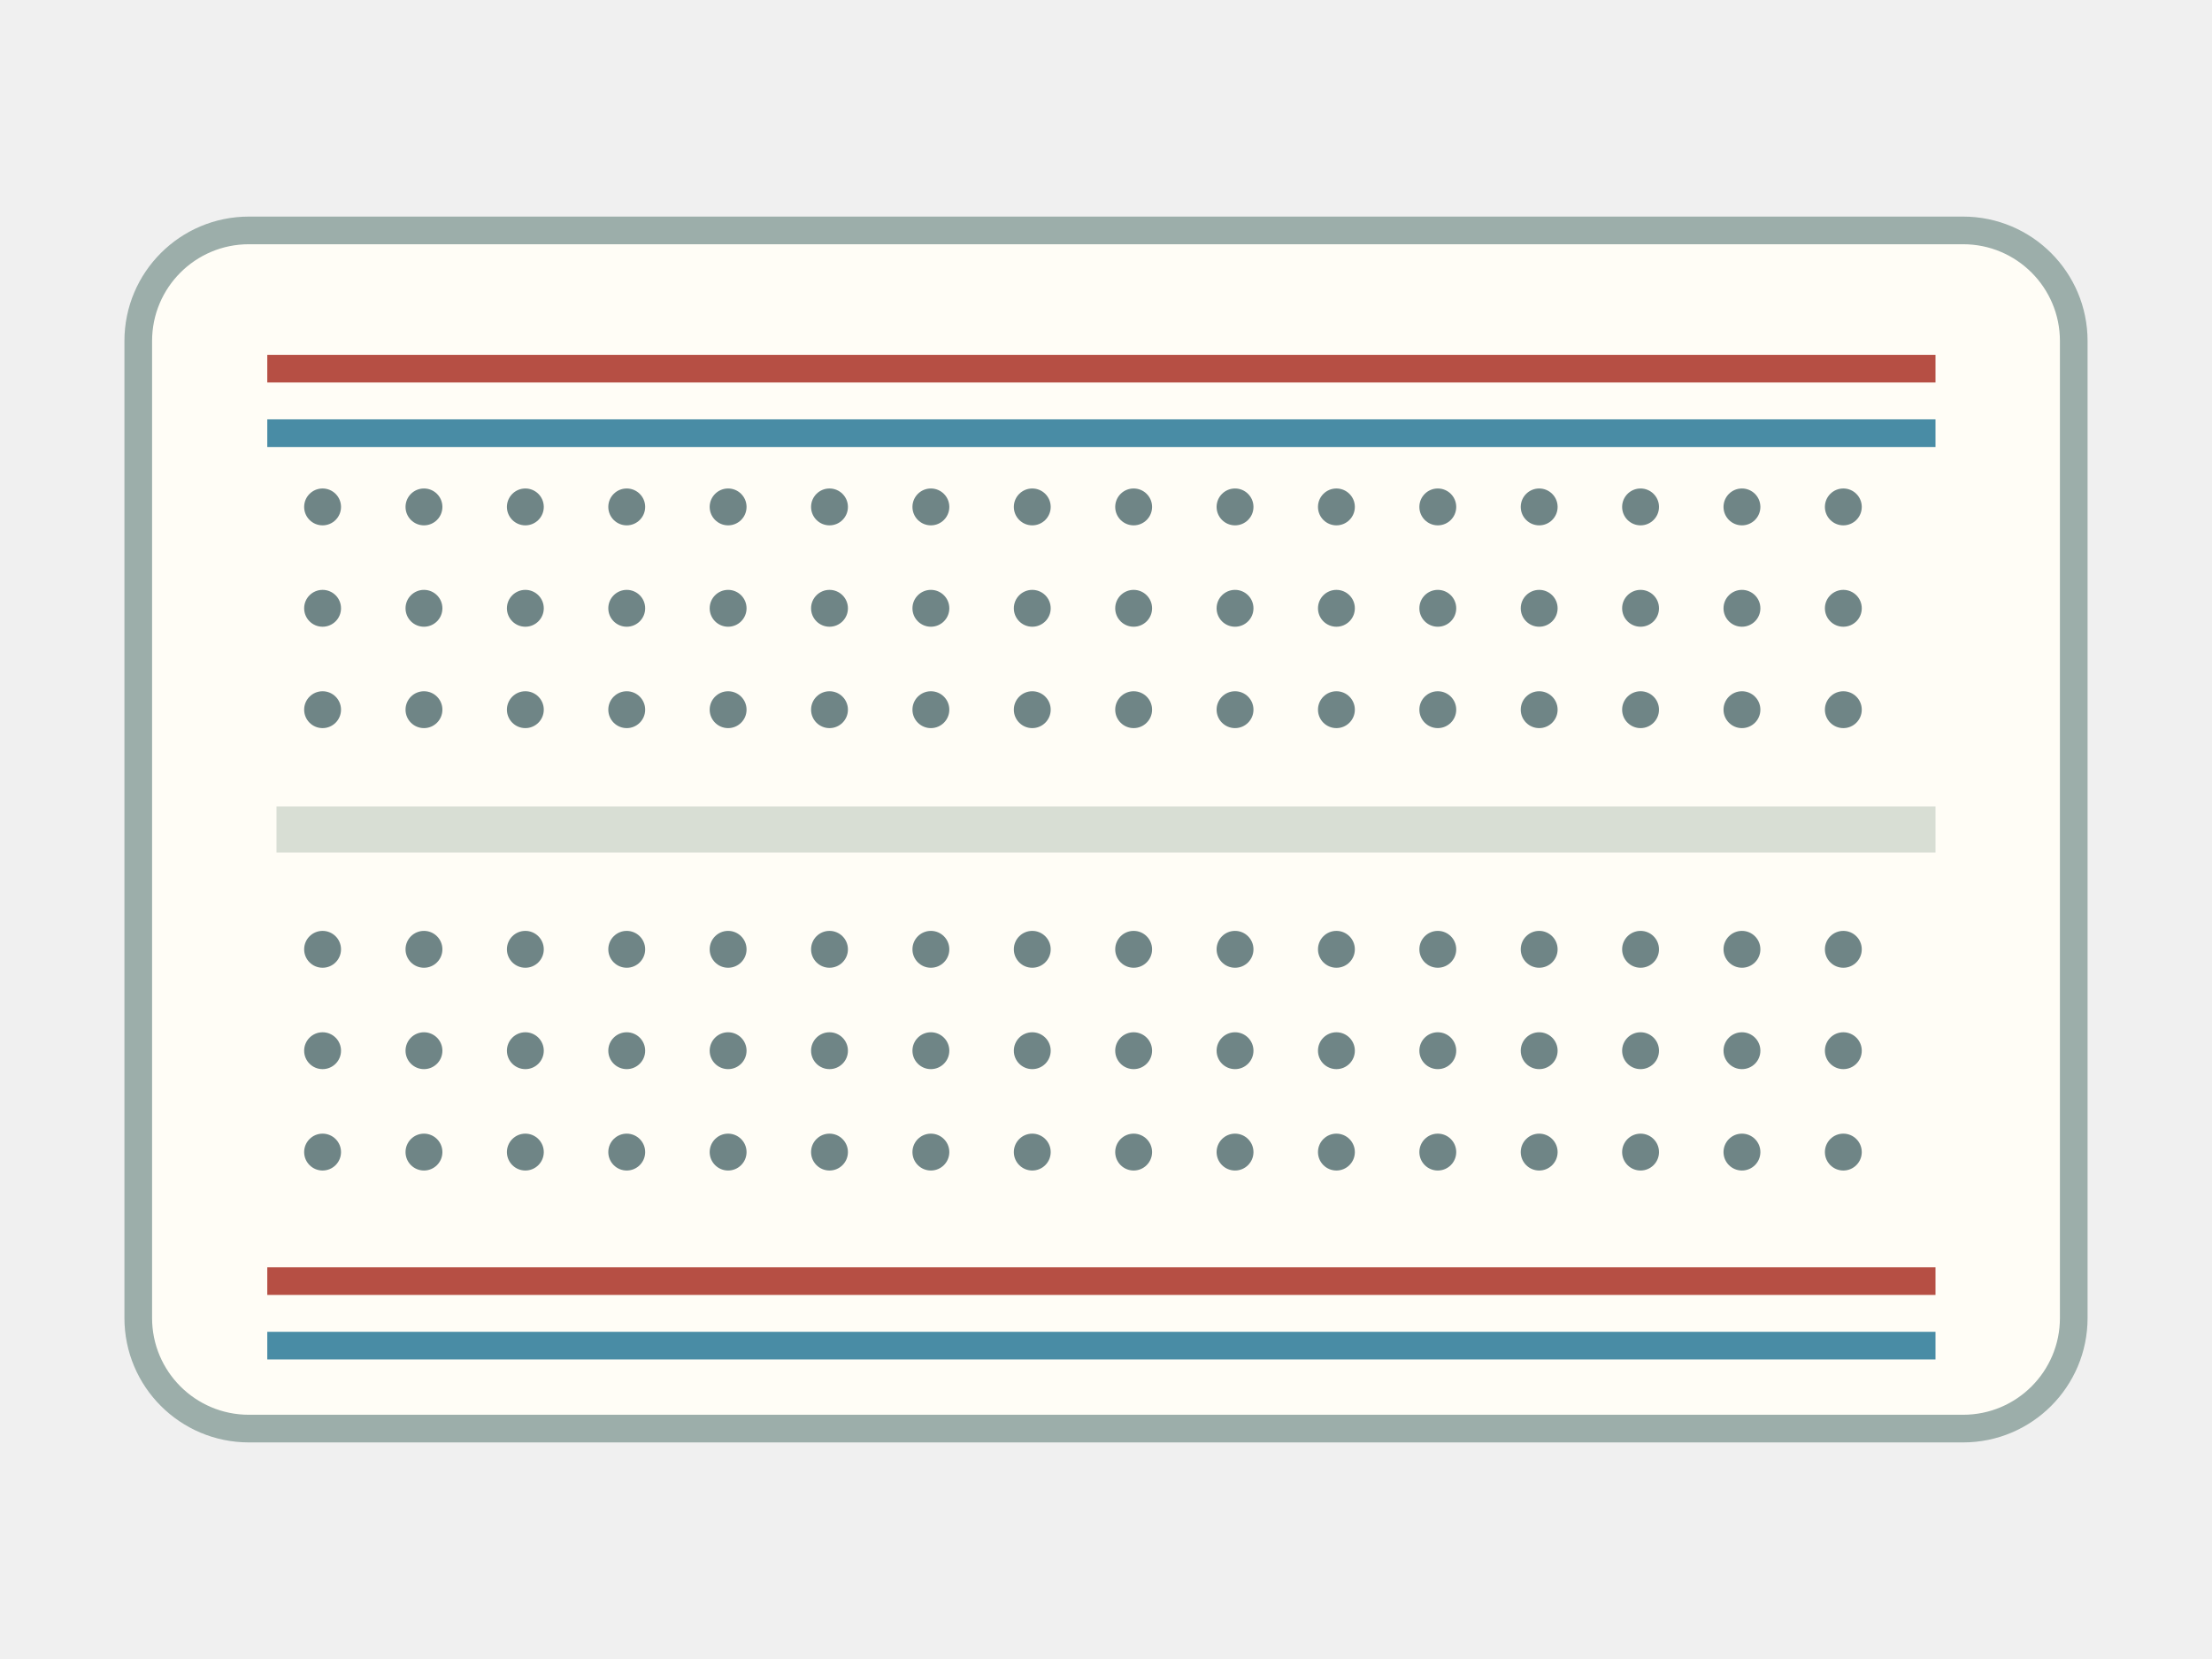
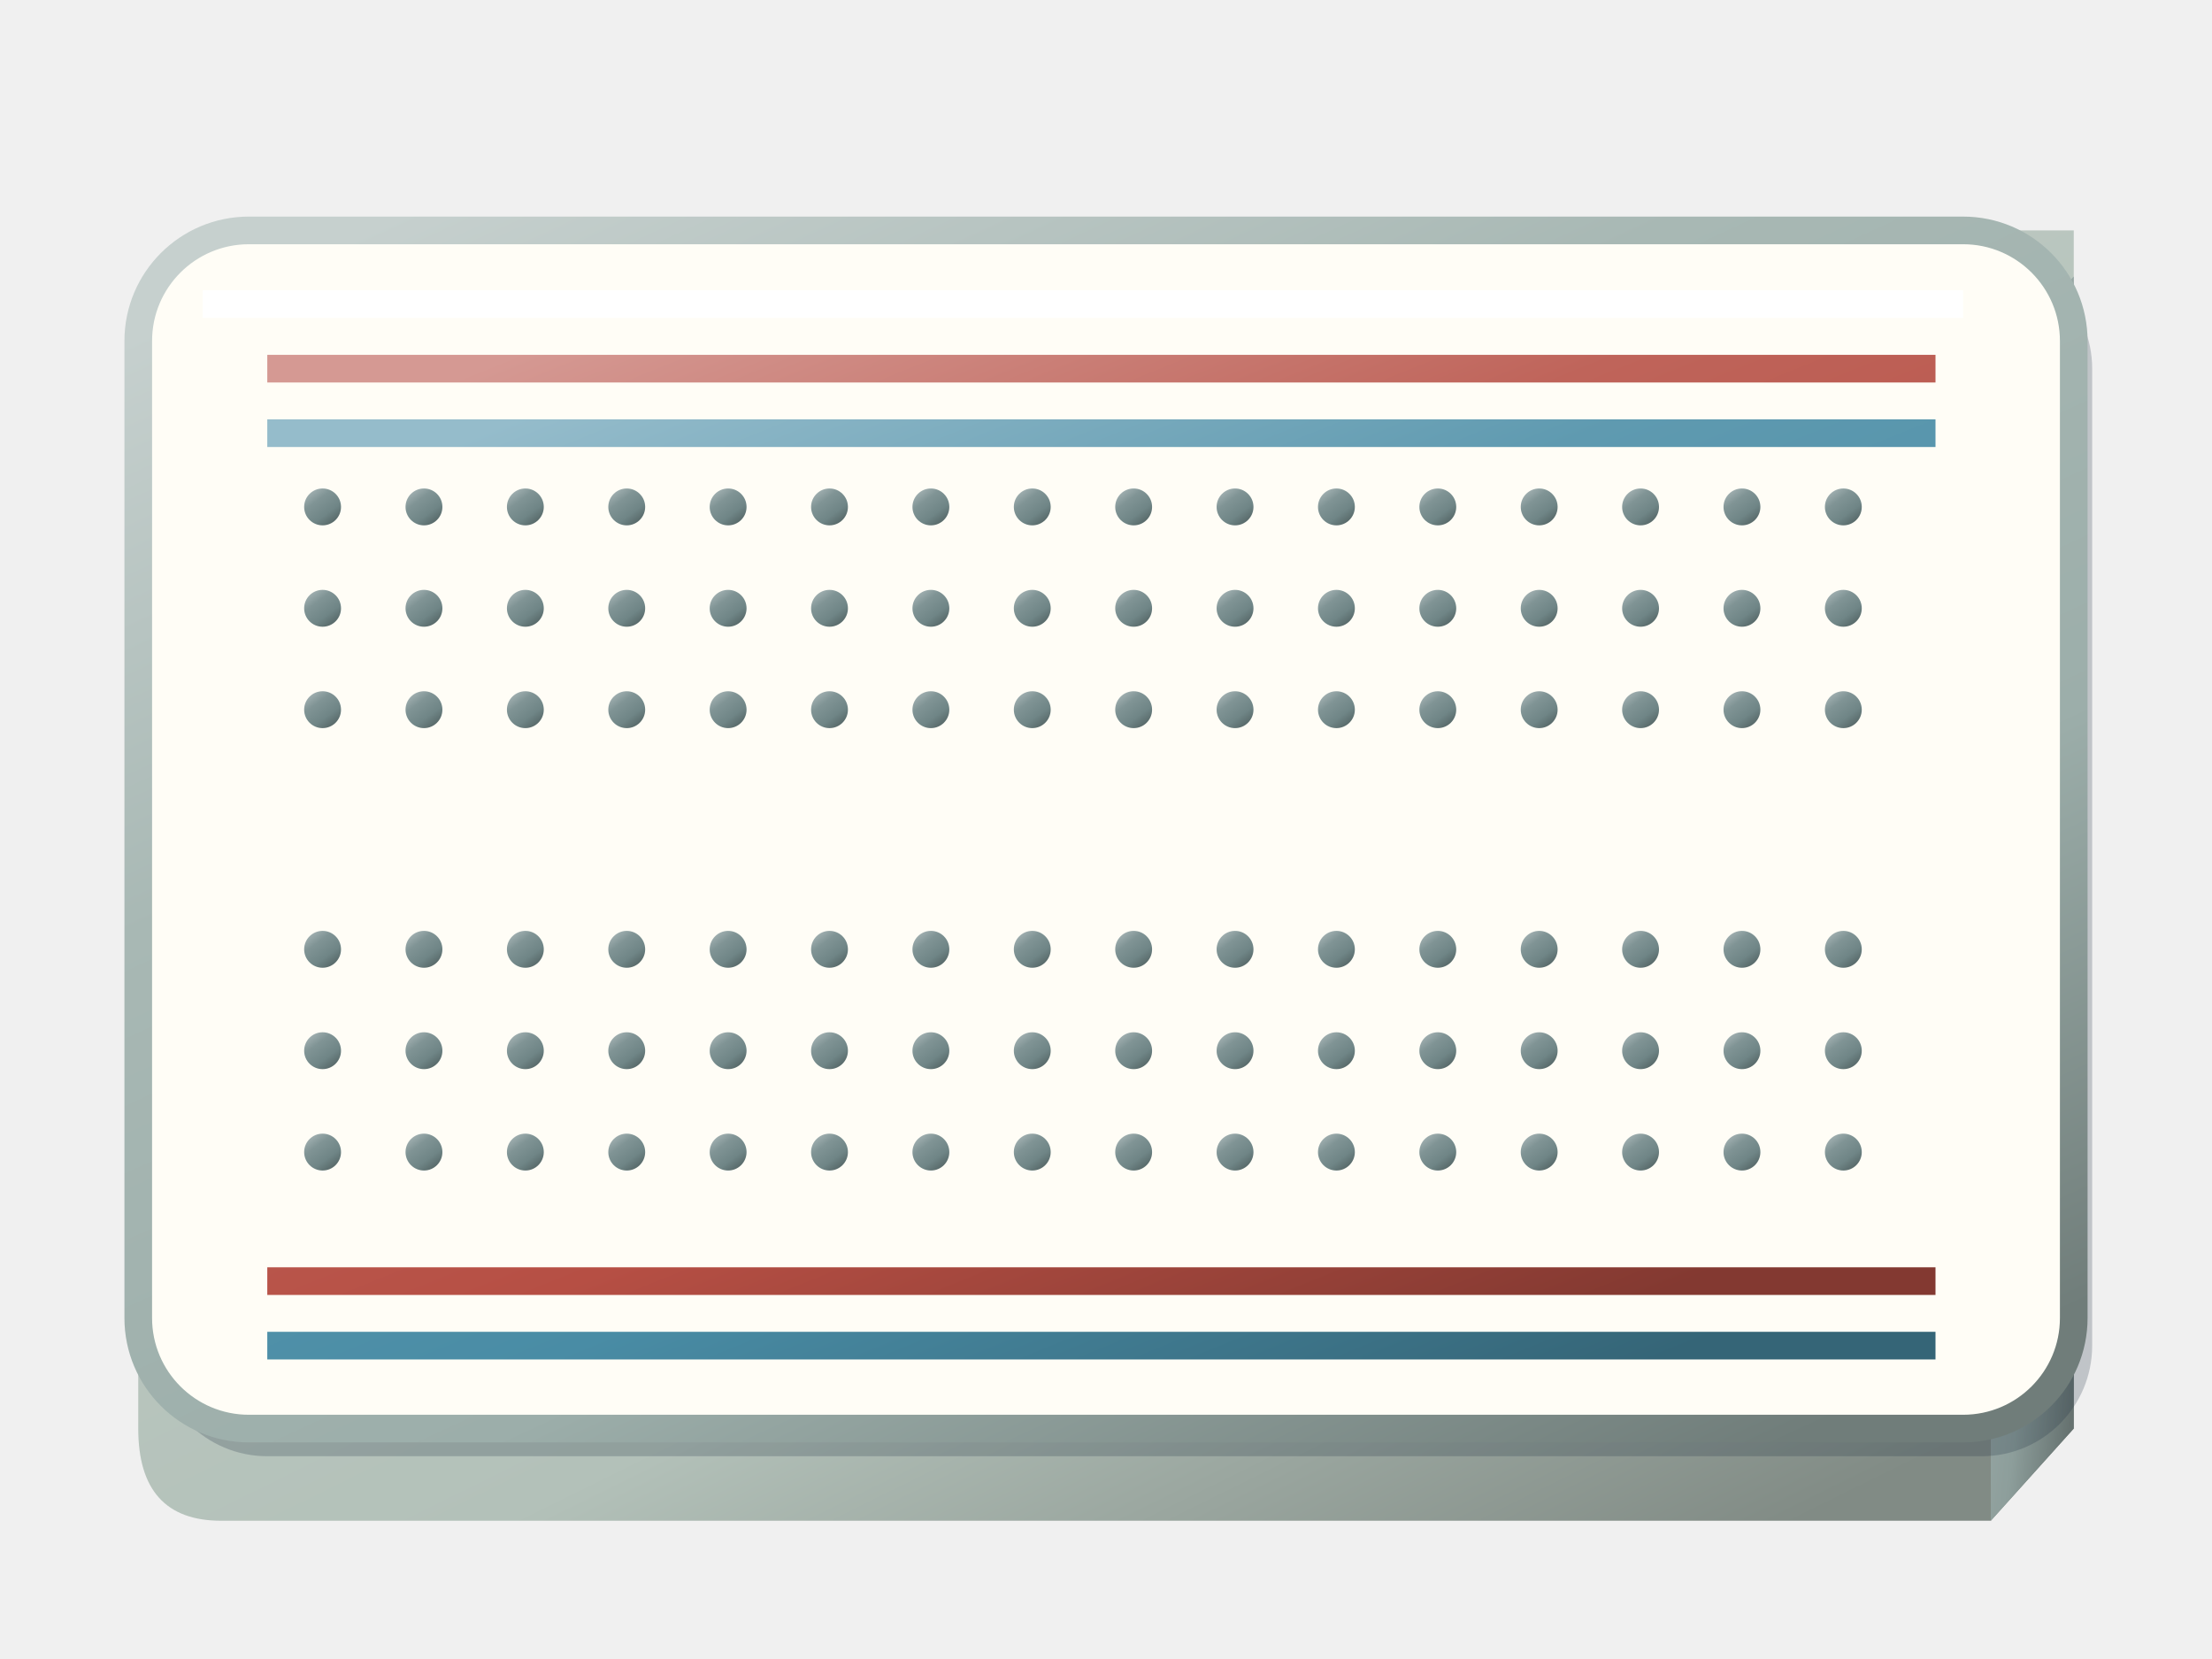
<svg xmlns="http://www.w3.org/2000/svg" viewBox="0 0 240 180">
-   <rect x="15" y="25" width="210" height="130" rx="12" fill="#fffdf6" stroke="#9caeaa" stroke-width="3" />
-   <path d="M29 40h181m-181 99h181" stroke="#b64f44" stroke-width="3" />
-   <path d="M29 47h181m-181 99h181" stroke="#498ca5" stroke-width="3" />
-   <path d="M30 90h180" stroke="#d8ded4" stroke-width="5" />
-   <circle cx="35" cy="55" r="2" fill="#6f8586" />
-   <circle cx="46" cy="55" r="2" fill="#6f8586" />
-   <circle cx="57" cy="55" r="2" fill="#6f8586" />
-   <circle cx="68" cy="55" r="2" fill="#6f8586" />
-   <circle cx="79" cy="55" r="2" fill="#6f8586" />
-   <circle cx="90" cy="55" r="2" fill="#6f8586" />
-   <circle cx="101" cy="55" r="2" fill="#6f8586" />
-   <circle cx="112" cy="55" r="2" fill="#6f8586" />
-   <circle cx="123" cy="55" r="2" fill="#6f8586" />
-   <circle cx="134" cy="55" r="2" fill="#6f8586" />
-   <circle cx="145" cy="55" r="2" fill="#6f8586" />
-   <circle cx="156" cy="55" r="2" fill="#6f8586" />
-   <circle cx="167" cy="55" r="2" fill="#6f8586" />
-   <circle cx="178" cy="55" r="2" fill="#6f8586" />
-   <circle cx="189" cy="55" r="2" fill="#6f8586" />
-   <circle cx="200" cy="55" r="2" fill="#6f8586" />
-   <circle cx="35" cy="66" r="2" fill="#6f8586" />
-   <circle cx="46" cy="66" r="2" fill="#6f8586" />
-   <circle cx="57" cy="66" r="2" fill="#6f8586" />
-   <circle cx="68" cy="66" r="2" fill="#6f8586" />
-   <circle cx="79" cy="66" r="2" fill="#6f8586" />
-   <circle cx="90" cy="66" r="2" fill="#6f8586" />
-   <circle cx="101" cy="66" r="2" fill="#6f8586" />
-   <circle cx="112" cy="66" r="2" fill="#6f8586" />
-   <circle cx="123" cy="66" r="2" fill="#6f8586" />
-   <circle cx="134" cy="66" r="2" fill="#6f8586" />
-   <circle cx="145" cy="66" r="2" fill="#6f8586" />
-   <circle cx="156" cy="66" r="2" fill="#6f8586" />
-   <circle cx="167" cy="66" r="2" fill="#6f8586" />
-   <circle cx="178" cy="66" r="2" fill="#6f8586" />
-   <circle cx="189" cy="66" r="2" fill="#6f8586" />
-   <circle cx="200" cy="66" r="2" fill="#6f8586" />
-   <circle cx="35" cy="77" r="2" fill="#6f8586" />
-   <circle cx="46" cy="77" r="2" fill="#6f8586" />
-   <circle cx="57" cy="77" r="2" fill="#6f8586" />
-   <circle cx="68" cy="77" r="2" fill="#6f8586" />
-   <circle cx="79" cy="77" r="2" fill="#6f8586" />
-   <circle cx="90" cy="77" r="2" fill="#6f8586" />
-   <circle cx="101" cy="77" r="2" fill="#6f8586" />
-   <circle cx="112" cy="77" r="2" fill="#6f8586" />
-   <circle cx="123" cy="77" r="2" fill="#6f8586" />
-   <circle cx="134" cy="77" r="2" fill="#6f8586" />
-   <circle cx="145" cy="77" r="2" fill="#6f8586" />
-   <circle cx="156" cy="77" r="2" fill="#6f8586" />
-   <circle cx="167" cy="77" r="2" fill="#6f8586" />
-   <circle cx="178" cy="77" r="2" fill="#6f8586" />
-   <circle cx="189" cy="77" r="2" fill="#6f8586" />
-   <circle cx="200" cy="77" r="2" fill="#6f8586" />
-   <circle cx="35" cy="103" r="2" fill="#6f8586" />
-   <circle cx="46" cy="103" r="2" fill="#6f8586" />
-   <circle cx="57" cy="103" r="2" fill="#6f8586" />
-   <circle cx="68" cy="103" r="2" fill="#6f8586" />
-   <circle cx="79" cy="103" r="2" fill="#6f8586" />
-   <circle cx="90" cy="103" r="2" fill="#6f8586" />
-   <circle cx="101" cy="103" r="2" fill="#6f8586" />
-   <circle cx="112" cy="103" r="2" fill="#6f8586" />
-   <circle cx="123" cy="103" r="2" fill="#6f8586" />
-   <circle cx="134" cy="103" r="2" fill="#6f8586" />
-   <circle cx="145" cy="103" r="2" fill="#6f8586" />
-   <circle cx="156" cy="103" r="2" fill="#6f8586" />
-   <circle cx="167" cy="103" r="2" fill="#6f8586" />
-   <circle cx="178" cy="103" r="2" fill="#6f8586" />
-   <circle cx="189" cy="103" r="2" fill="#6f8586" />
-   <circle cx="200" cy="103" r="2" fill="#6f8586" />
-   <circle cx="35" cy="114" r="2" fill="#6f8586" />
-   <circle cx="46" cy="114" r="2" fill="#6f8586" />
-   <circle cx="57" cy="114" r="2" fill="#6f8586" />
-   <circle cx="68" cy="114" r="2" fill="#6f8586" />
-   <circle cx="79" cy="114" r="2" fill="#6f8586" />
-   <circle cx="90" cy="114" r="2" fill="#6f8586" />
-   <circle cx="101" cy="114" r="2" fill="#6f8586" />
-   <circle cx="112" cy="114" r="2" fill="#6f8586" />
-   <circle cx="123" cy="114" r="2" fill="#6f8586" />
-   <circle cx="134" cy="114" r="2" fill="#6f8586" />
-   <circle cx="145" cy="114" r="2" fill="#6f8586" />
-   <circle cx="156" cy="114" r="2" fill="#6f8586" />
-   <circle cx="167" cy="114" r="2" fill="#6f8586" />
-   <circle cx="178" cy="114" r="2" fill="#6f8586" />
-   <circle cx="189" cy="114" r="2" fill="#6f8586" />
-   <circle cx="200" cy="114" r="2" fill="#6f8586" />
-   <circle cx="35" cy="125" r="2" fill="#6f8586" />
-   <circle cx="46" cy="125" r="2" fill="#6f8586" />
-   <circle cx="57" cy="125" r="2" fill="#6f8586" />
-   <circle cx="68" cy="125" r="2" fill="#6f8586" />
-   <circle cx="79" cy="125" r="2" fill="#6f8586" />
-   <circle cx="90" cy="125" r="2" fill="#6f8586" />
-   <circle cx="101" cy="125" r="2" fill="#6f8586" />
-   <circle cx="112" cy="125" r="2" fill="#6f8586" />
-   <circle cx="123" cy="125" r="2" fill="#6f8586" />
-   <circle cx="134" cy="125" r="2" fill="#6f8586" />
-   <circle cx="145" cy="125" r="2" fill="#6f8586" />
-   <circle cx="156" cy="125" r="2" fill="#6f8586" />
-   <circle cx="167" cy="125" r="2" fill="#6f8586" />
-   <circle cx="178" cy="125" r="2" fill="#6f8586" />
-   <circle cx="189" cy="125" r="2" fill="#6f8586" />
-   <circle cx="200" cy="125" r="2" fill="#6f8586" />
+   <defs>
+     <linearGradient id="asset-electronics-breadboard-svg-m0" x1="12%" y1="0%" x2="86%" y2="100%">
+       <stop offset="0%" stop-color="#d3dbd6" />
+       <stop offset="32%" stop-color="#bcc8c1" />
+       <stop offset="68%" stop-color="#b3c1b9" />
+       <stop offset="100%" stop-color="#818b85" />
+     </linearGradient>
+     <linearGradient id="asset-electronics-breadboard-svg-m1" x1="12%" y1="0%" x2="86%" y2="100%">
+       <stop offset="0%" stop-color="#bdc7c5" />
+       <stop offset="32%" stop-color="#9baaa7" />
+       <stop offset="68%" stop-color="#8d9e9b" />
+       <stop offset="100%" stop-color="#667270" />
+     </linearGradient>
+     <linearGradient id="asset-electronics-breadboard-svg-m2" x1="12%" y1="0%" x2="86%" y2="100%">
+       <stop offset="0%" stop-color="#c6d0ce" />
+       <stop offset="32%" stop-color="#a8b8b4" />
+       <stop offset="68%" stop-color="#9caeaa" />
+       <stop offset="100%" stop-color="#707d7a" />
+     </linearGradient>
+     <linearGradient id="asset-electronics-breadboard-svg-m3" x1="12%" y1="0%" x2="86%" y2="100%">
+       <stop offset="0%" stop-color="#d59993" />
+       <stop offset="32%" stop-color="#bf645a" />
+       <stop offset="68%" stop-color="#b64f44" />
+       <stop offset="100%" stop-color="#833931" />
+     </linearGradient>
+     <linearGradient id="asset-electronics-breadboard-svg-m4" x1="12%" y1="0%" x2="86%" y2="100%">
+       <stop offset="0%" stop-color="#95bccb" />
+       <stop offset="32%" stop-color="#5f9ab0" />
+       <stop offset="68%" stop-color="#498ca5" />
+       <stop offset="100%" stop-color="#356577" />
+     </linearGradient>
+     <linearGradient id="asset-electronics-breadboard-svg-m5" x1="12%" y1="0%" x2="86%" y2="100%">
+       <stop offset="0%" stop-color="#e8ece6" />
+       <stop offset="32%" stop-color="#dde2d9" />
+       <stop offset="68%" stop-color="#d8ded4" />
+       <stop offset="100%" stop-color="#9ca099" />
+     </linearGradient>
+     <linearGradient id="asset-electronics-breadboard-svg-m6" x1="12%" y1="0%" x2="86%" y2="100%">
+       <stop offset="0%" stop-color="#abb8b9" />
+       <stop offset="32%" stop-color="#809495" />
+       <stop offset="68%" stop-color="#6f8586" />
+       <stop offset="100%" stop-color="#506060" />
+     </linearGradient>
+   </defs>
+   <path d="M15 35l9-10h201v130l-9 10H24q-9 0-9-10z" fill="url(#asset-electronics-breadboard-svg-m0)" />
+   <path d="M216 40l9-10v125l-9 10z" fill="url(#asset-electronics-breadboard-svg-m1)" />
+   <rect x="15" y="25" rx="12" width="210" height="130" transform="translate(2 3)" fill="#18273d" opacity=".22" pointer-events="none" />
+   <rect x="15" y="25" width="210" height="130" rx="12" fill="#fffdf6" stroke="url(#asset-electronics-breadboard-svg-m2)" stroke-width="3" />
+   <path d="M22 33h191" stroke="#ffffff" stroke-width="3" />
+   <path d="M29 40h181m-181 99h181" stroke="url(#asset-electronics-breadboard-svg-m3)" stroke-width="3" />
+   <path d="M29 47h181m-181 99h181" stroke="url(#asset-electronics-breadboard-svg-m4)" stroke-width="3" />
+   <path d="M30 90h180" stroke="url(#asset-electronics-breadboard-svg-m5)" stroke-width="5" />
+   <circle cx="35" cy="55" r="2" fill="url(#asset-electronics-breadboard-svg-m6)" />
+   <circle cx="46" cy="55" r="2" fill="url(#asset-electronics-breadboard-svg-m6)" />
+   <circle cx="57" cy="55" r="2" fill="url(#asset-electronics-breadboard-svg-m6)" />
+   <circle cx="68" cy="55" r="2" fill="url(#asset-electronics-breadboard-svg-m6)" />
+   <circle cx="79" cy="55" r="2" fill="url(#asset-electronics-breadboard-svg-m6)" />
+   <circle cx="90" cy="55" r="2" fill="url(#asset-electronics-breadboard-svg-m6)" />
+   <circle cx="101" cy="55" r="2" fill="url(#asset-electronics-breadboard-svg-m6)" />
+   <circle cx="112" cy="55" r="2" fill="url(#asset-electronics-breadboard-svg-m6)" />
+   <circle cx="123" cy="55" r="2" fill="url(#asset-electronics-breadboard-svg-m6)" />
+   <circle cx="134" cy="55" r="2" fill="url(#asset-electronics-breadboard-svg-m6)" />
+   <circle cx="145" cy="55" r="2" fill="url(#asset-electronics-breadboard-svg-m6)" />
+   <circle cx="156" cy="55" r="2" fill="url(#asset-electronics-breadboard-svg-m6)" />
+   <circle cx="167" cy="55" r="2" fill="url(#asset-electronics-breadboard-svg-m6)" />
+   <circle cx="178" cy="55" r="2" fill="url(#asset-electronics-breadboard-svg-m6)" />
+   <circle cx="189" cy="55" r="2" fill="url(#asset-electronics-breadboard-svg-m6)" />
+   <circle cx="200" cy="55" r="2" fill="url(#asset-electronics-breadboard-svg-m6)" />
+   <circle cx="35" cy="66" r="2" fill="url(#asset-electronics-breadboard-svg-m6)" />
+   <circle cx="46" cy="66" r="2" fill="url(#asset-electronics-breadboard-svg-m6)" />
+   <circle cx="57" cy="66" r="2" fill="url(#asset-electronics-breadboard-svg-m6)" />
+   <circle cx="68" cy="66" r="2" fill="url(#asset-electronics-breadboard-svg-m6)" />
+   <circle cx="79" cy="66" r="2" fill="url(#asset-electronics-breadboard-svg-m6)" />
+   <circle cx="90" cy="66" r="2" fill="url(#asset-electronics-breadboard-svg-m6)" />
+   <circle cx="101" cy="66" r="2" fill="url(#asset-electronics-breadboard-svg-m6)" />
+   <circle cx="112" cy="66" r="2" fill="url(#asset-electronics-breadboard-svg-m6)" />
+   <circle cx="123" cy="66" r="2" fill="url(#asset-electronics-breadboard-svg-m6)" />
+   <circle cx="134" cy="66" r="2" fill="url(#asset-electronics-breadboard-svg-m6)" />
+   <circle cx="145" cy="66" r="2" fill="url(#asset-electronics-breadboard-svg-m6)" />
+   <circle cx="156" cy="66" r="2" fill="url(#asset-electronics-breadboard-svg-m6)" />
+   <circle cx="167" cy="66" r="2" fill="url(#asset-electronics-breadboard-svg-m6)" />
+   <circle cx="178" cy="66" r="2" fill="url(#asset-electronics-breadboard-svg-m6)" />
+   <circle cx="189" cy="66" r="2" fill="url(#asset-electronics-breadboard-svg-m6)" />
+   <circle cx="200" cy="66" r="2" fill="url(#asset-electronics-breadboard-svg-m6)" />
+   <circle cx="35" cy="77" r="2" fill="url(#asset-electronics-breadboard-svg-m6)" />
+   <circle cx="46" cy="77" r="2" fill="url(#asset-electronics-breadboard-svg-m6)" />
+   <circle cx="57" cy="77" r="2" fill="url(#asset-electronics-breadboard-svg-m6)" />
+   <circle cx="68" cy="77" r="2" fill="url(#asset-electronics-breadboard-svg-m6)" />
+   <circle cx="79" cy="77" r="2" fill="url(#asset-electronics-breadboard-svg-m6)" />
+   <circle cx="90" cy="77" r="2" fill="url(#asset-electronics-breadboard-svg-m6)" />
+   <circle cx="101" cy="77" r="2" fill="url(#asset-electronics-breadboard-svg-m6)" />
+   <circle cx="112" cy="77" r="2" fill="url(#asset-electronics-breadboard-svg-m6)" />
+   <circle cx="123" cy="77" r="2" fill="url(#asset-electronics-breadboard-svg-m6)" />
+   <circle cx="134" cy="77" r="2" fill="url(#asset-electronics-breadboard-svg-m6)" />
+   <circle cx="145" cy="77" r="2" fill="url(#asset-electronics-breadboard-svg-m6)" />
+   <circle cx="156" cy="77" r="2" fill="url(#asset-electronics-breadboard-svg-m6)" />
+   <circle cx="167" cy="77" r="2" fill="url(#asset-electronics-breadboard-svg-m6)" />
+   <circle cx="178" cy="77" r="2" fill="url(#asset-electronics-breadboard-svg-m6)" />
+   <circle cx="189" cy="77" r="2" fill="url(#asset-electronics-breadboard-svg-m6)" />
+   <circle cx="200" cy="77" r="2" fill="url(#asset-electronics-breadboard-svg-m6)" />
+   <circle cx="35" cy="103" r="2" fill="url(#asset-electronics-breadboard-svg-m6)" />
+   <circle cx="46" cy="103" r="2" fill="url(#asset-electronics-breadboard-svg-m6)" />
+   <circle cx="57" cy="103" r="2" fill="url(#asset-electronics-breadboard-svg-m6)" />
+   <circle cx="68" cy="103" r="2" fill="url(#asset-electronics-breadboard-svg-m6)" />
+   <circle cx="79" cy="103" r="2" fill="url(#asset-electronics-breadboard-svg-m6)" />
+   <circle cx="90" cy="103" r="2" fill="url(#asset-electronics-breadboard-svg-m6)" />
+   <circle cx="101" cy="103" r="2" fill="url(#asset-electronics-breadboard-svg-m6)" />
+   <circle cx="112" cy="103" r="2" fill="url(#asset-electronics-breadboard-svg-m6)" />
+   <circle cx="123" cy="103" r="2" fill="url(#asset-electronics-breadboard-svg-m6)" />
+   <circle cx="134" cy="103" r="2" fill="url(#asset-electronics-breadboard-svg-m6)" />
+   <circle cx="145" cy="103" r="2" fill="url(#asset-electronics-breadboard-svg-m6)" />
+   <circle cx="156" cy="103" r="2" fill="url(#asset-electronics-breadboard-svg-m6)" />
+   <circle cx="167" cy="103" r="2" fill="url(#asset-electronics-breadboard-svg-m6)" />
+   <circle cx="178" cy="103" r="2" fill="url(#asset-electronics-breadboard-svg-m6)" />
+   <circle cx="189" cy="103" r="2" fill="url(#asset-electronics-breadboard-svg-m6)" />
+   <circle cx="200" cy="103" r="2" fill="url(#asset-electronics-breadboard-svg-m6)" />
+   <circle cx="35" cy="114" r="2" fill="url(#asset-electronics-breadboard-svg-m6)" />
+   <circle cx="46" cy="114" r="2" fill="url(#asset-electronics-breadboard-svg-m6)" />
+   <circle cx="57" cy="114" r="2" fill="url(#asset-electronics-breadboard-svg-m6)" />
+   <circle cx="68" cy="114" r="2" fill="url(#asset-electronics-breadboard-svg-m6)" />
+   <circle cx="79" cy="114" r="2" fill="url(#asset-electronics-breadboard-svg-m6)" />
+   <circle cx="90" cy="114" r="2" fill="url(#asset-electronics-breadboard-svg-m6)" />
+   <circle cx="101" cy="114" r="2" fill="url(#asset-electronics-breadboard-svg-m6)" />
+   <circle cx="112" cy="114" r="2" fill="url(#asset-electronics-breadboard-svg-m6)" />
+   <circle cx="123" cy="114" r="2" fill="url(#asset-electronics-breadboard-svg-m6)" />
+   <circle cx="134" cy="114" r="2" fill="url(#asset-electronics-breadboard-svg-m6)" />
+   <circle cx="145" cy="114" r="2" fill="url(#asset-electronics-breadboard-svg-m6)" />
+   <circle cx="156" cy="114" r="2" fill="url(#asset-electronics-breadboard-svg-m6)" />
+   <circle cx="167" cy="114" r="2" fill="url(#asset-electronics-breadboard-svg-m6)" />
+   <circle cx="178" cy="114" r="2" fill="url(#asset-electronics-breadboard-svg-m6)" />
+   <circle cx="189" cy="114" r="2" fill="url(#asset-electronics-breadboard-svg-m6)" />
+   <circle cx="200" cy="114" r="2" fill="url(#asset-electronics-breadboard-svg-m6)" />
+   <circle cx="35" cy="125" r="2" fill="url(#asset-electronics-breadboard-svg-m6)" />
+   <circle cx="46" cy="125" r="2" fill="url(#asset-electronics-breadboard-svg-m6)" />
+   <circle cx="57" cy="125" r="2" fill="url(#asset-electronics-breadboard-svg-m6)" />
+   <circle cx="68" cy="125" r="2" fill="url(#asset-electronics-breadboard-svg-m6)" />
+   <circle cx="79" cy="125" r="2" fill="url(#asset-electronics-breadboard-svg-m6)" />
+   <circle cx="90" cy="125" r="2" fill="url(#asset-electronics-breadboard-svg-m6)" />
+   <circle cx="101" cy="125" r="2" fill="url(#asset-electronics-breadboard-svg-m6)" />
+   <circle cx="112" cy="125" r="2" fill="url(#asset-electronics-breadboard-svg-m6)" />
+   <circle cx="123" cy="125" r="2" fill="url(#asset-electronics-breadboard-svg-m6)" />
+   <circle cx="134" cy="125" r="2" fill="url(#asset-electronics-breadboard-svg-m6)" />
+   <circle cx="145" cy="125" r="2" fill="url(#asset-electronics-breadboard-svg-m6)" />
+   <circle cx="156" cy="125" r="2" fill="url(#asset-electronics-breadboard-svg-m6)" />
+   <circle cx="167" cy="125" r="2" fill="url(#asset-electronics-breadboard-svg-m6)" />
+   <circle cx="178" cy="125" r="2" fill="url(#asset-electronics-breadboard-svg-m6)" />
+   <circle cx="189" cy="125" r="2" fill="url(#asset-electronics-breadboard-svg-m6)" />
+   <circle cx="200" cy="125" r="2" fill="url(#asset-electronics-breadboard-svg-m6)" />
</svg>
